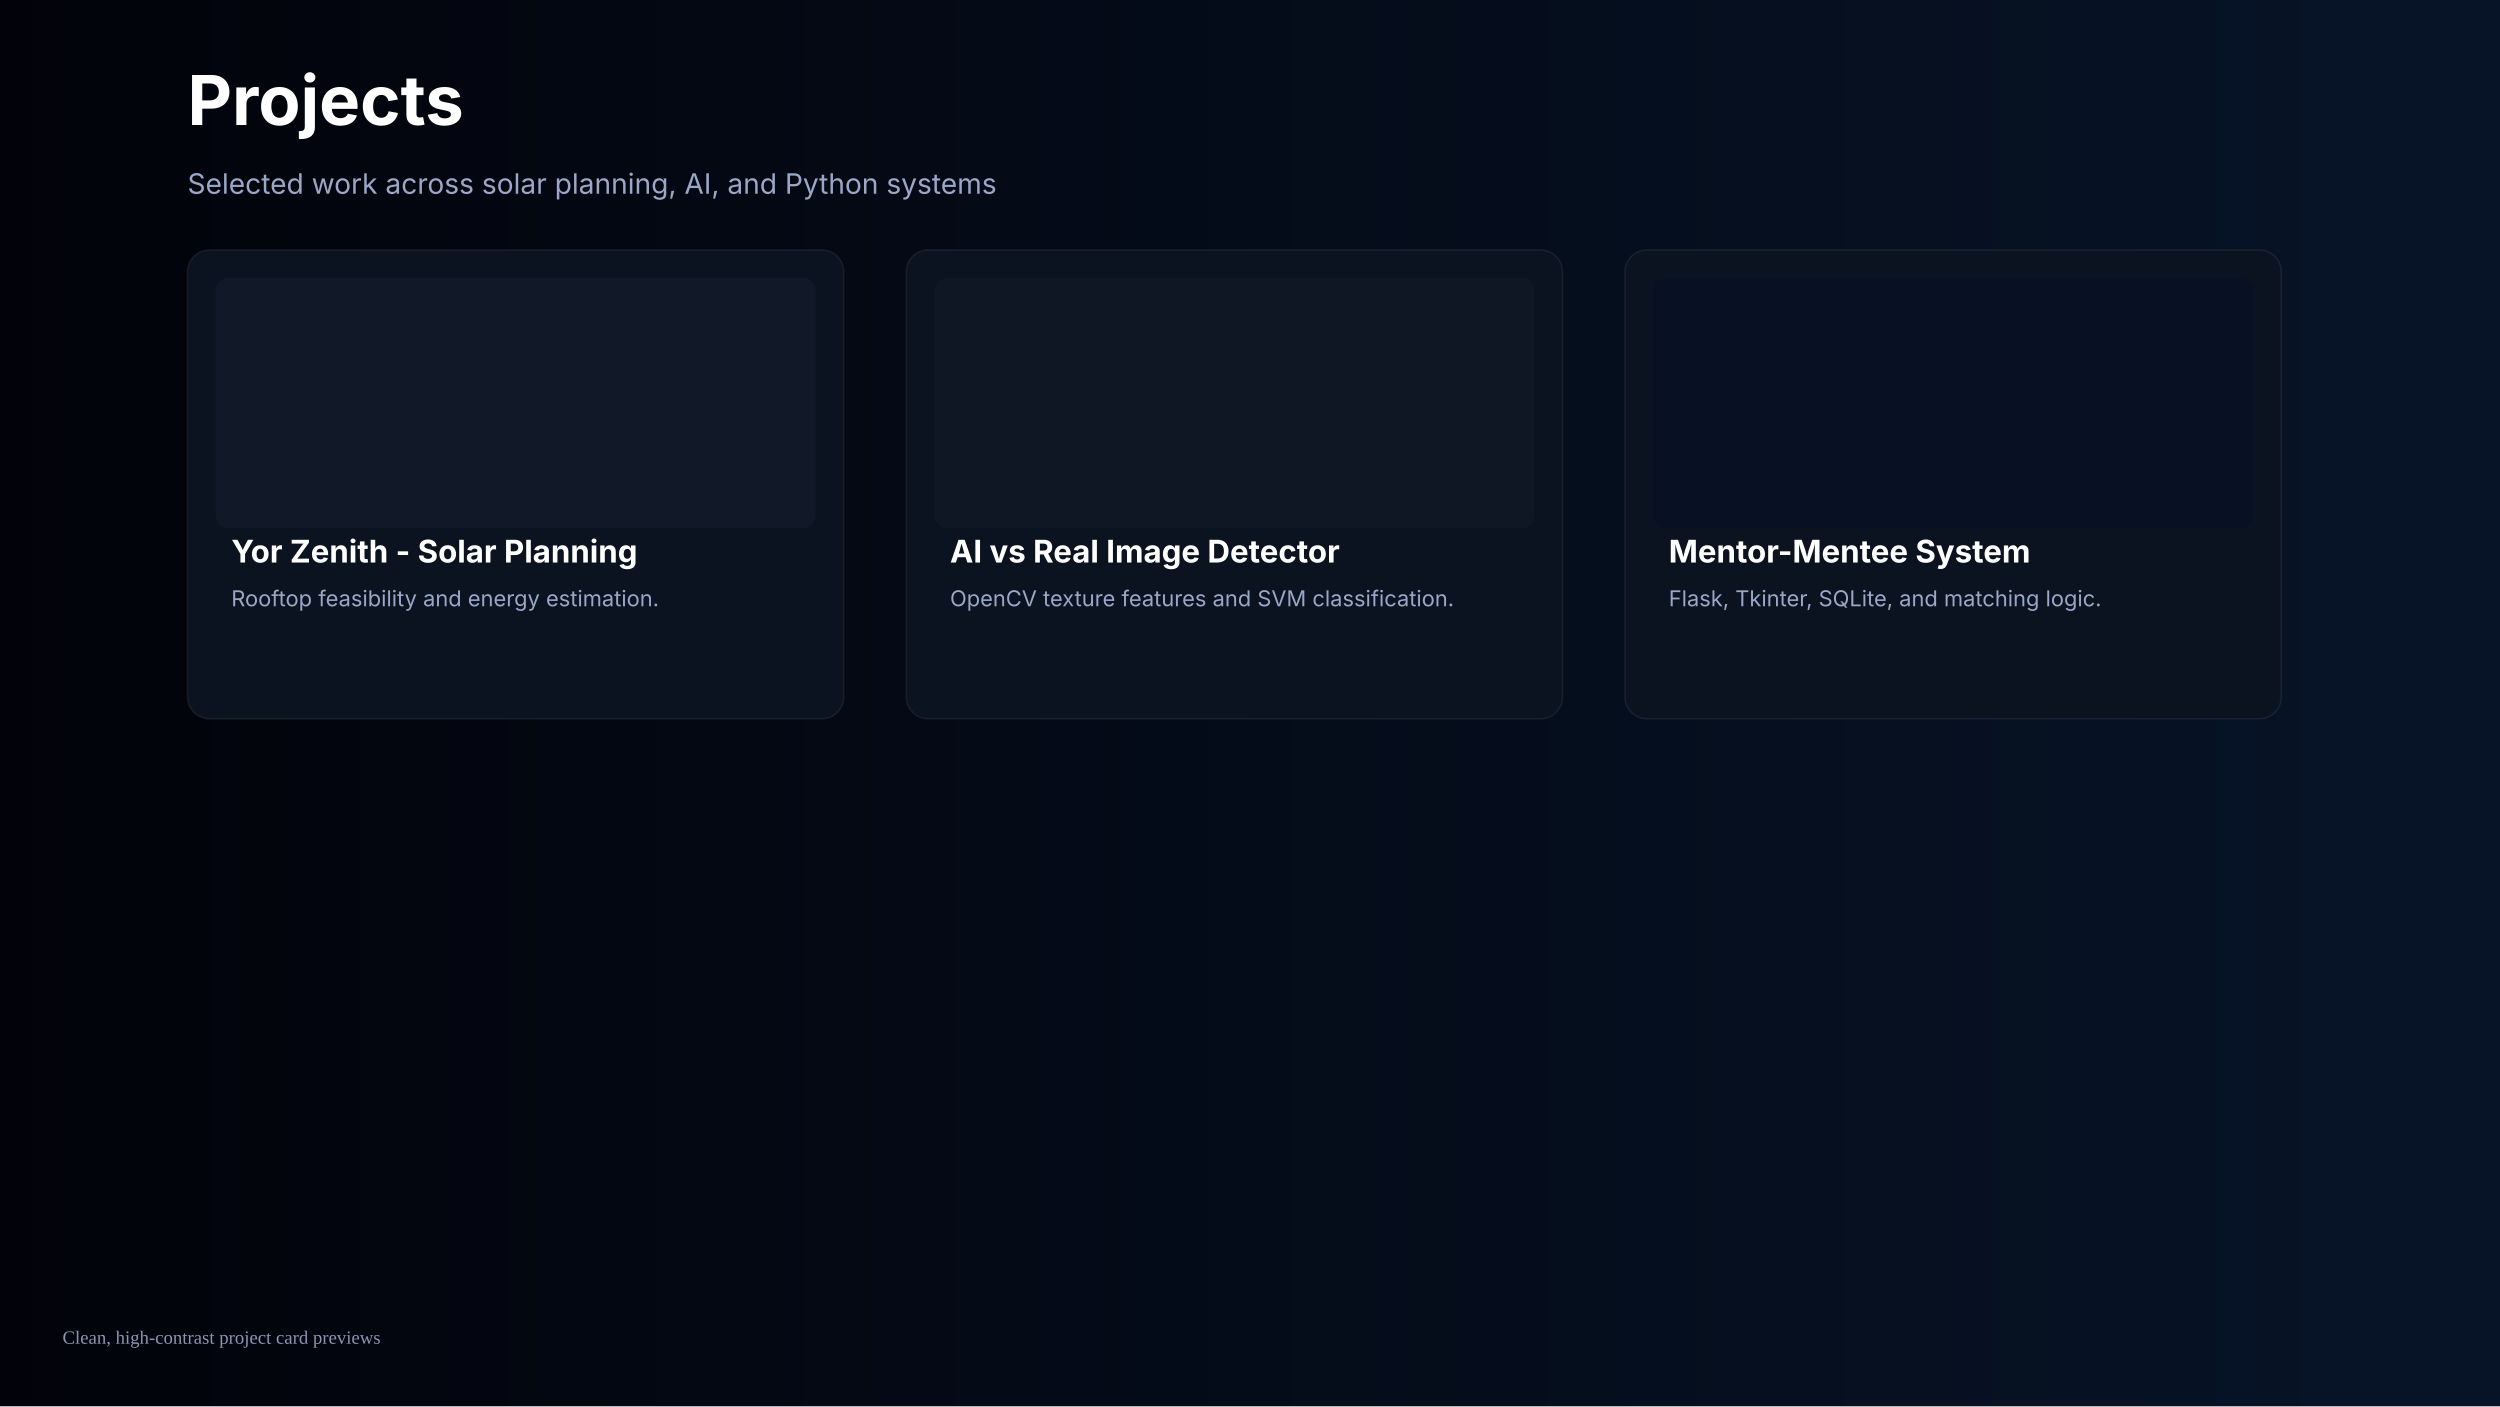
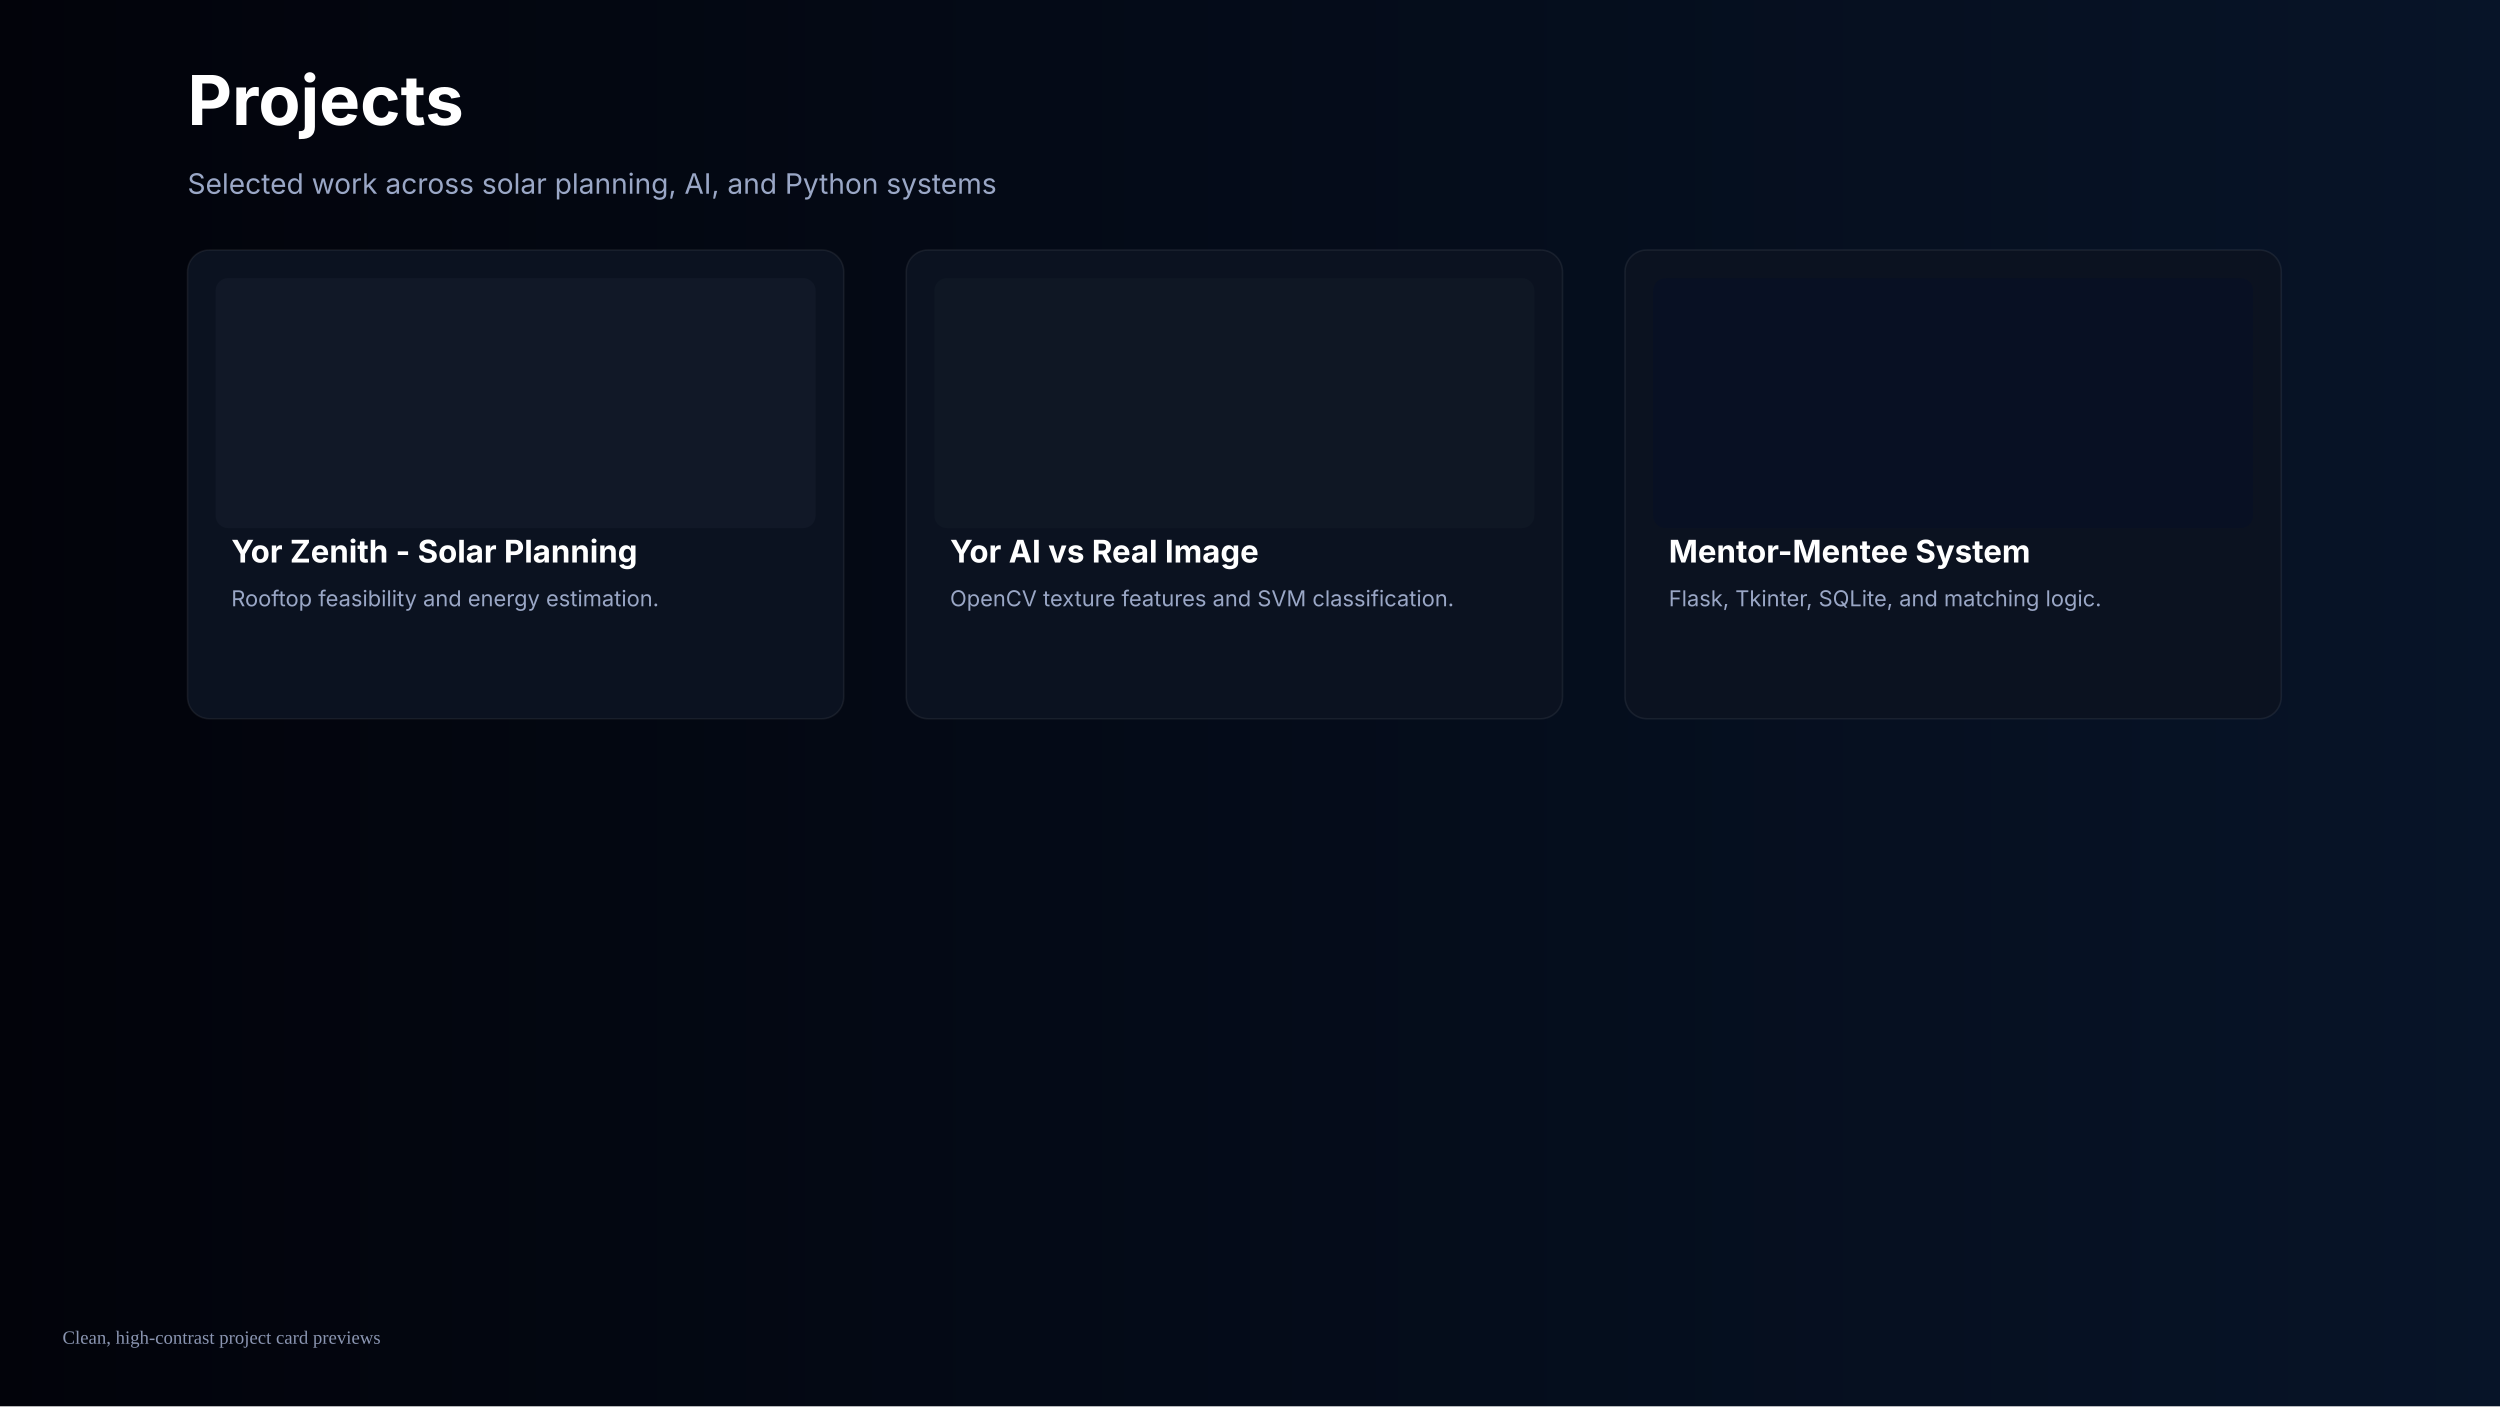
<svg xmlns="http://www.w3.org/2000/svg" width="1600" height="900" viewBox="0 0 1600 900" preserveAspectRatio="xMidYMid">
  <defs>
    <linearGradient id="bg2" x1="0" x2="1">
      <stop offset="0" stop-color="#02030a" />
      <stop offset="1" stop-color="#071428" />
    </linearGradient>
  </defs>
  <rect width="1600" height="900" fill="url(#bg2)" />
  <g transform="translate(120,80)" font-family="Inter, system-ui, -apple-system, 'Segoe UI', Roboto" fill="#fff">
    <text x="0" y="0" font-size="44" font-weight="700">Projects</text>
    <text x="0" y="44" font-size="18" fill="#9aa7c6">Selected work across solar planning, AI, and Python systems</text>
    <g transform="translate(0,80)">
      <rect x="0" y="0" width="420" height="300" rx="14" fill="#0b1220" stroke="#ffffff11" />
      <rect x="18" y="18" width="384" height="160" rx="8" fill="#111827" />
      <text x="28" y="200" font-size="20" font-weight="700">Yor Zenith - Solar Planning</text>
      <text x="28" y="228" font-size="14" fill="#9aa7c6">Rooftop feasibility and energy estimation.</text>
      <g transform="translate(460,0)">
        <rect x="0" y="0" width="420" height="300" rx="14" fill="#0b1220" stroke="#ffffff11" />
        <rect x="18" y="18" width="384" height="160" rx="8" fill="#0f1724" />
-         <text x="28" y="200" font-size="20" font-weight="700">AI vs Real Image Detector</text>
+         <text x="28" y="200" font-size="20" font-weight="700">Yor AI vs Real Image</text>
        <text x="28" y="228" font-size="14" fill="#9aa7c6">OpenCV texture features and SVM classification.</text>
      </g>
      <g transform="translate(920,0)">
        <rect x="0" y="0" width="420" height="300" rx="14" fill="#0b1220" stroke="#ffffff11" />
        <rect x="18" y="18" width="384" height="160" rx="8" fill="#081023" />
        <text x="28" y="200" font-size="20" font-weight="700">Mentor-Mentee System</text>
        <text x="28" y="228" font-size="14" fill="#9aa7c6">Flask, Tkinter, SQLite, and matching logic.</text>
      </g>
    </g>
  </g>
  <text x="40" y="860" font-size="12" fill="#8b96b2">Clean, high-contrast project card previews</text>
</svg>
